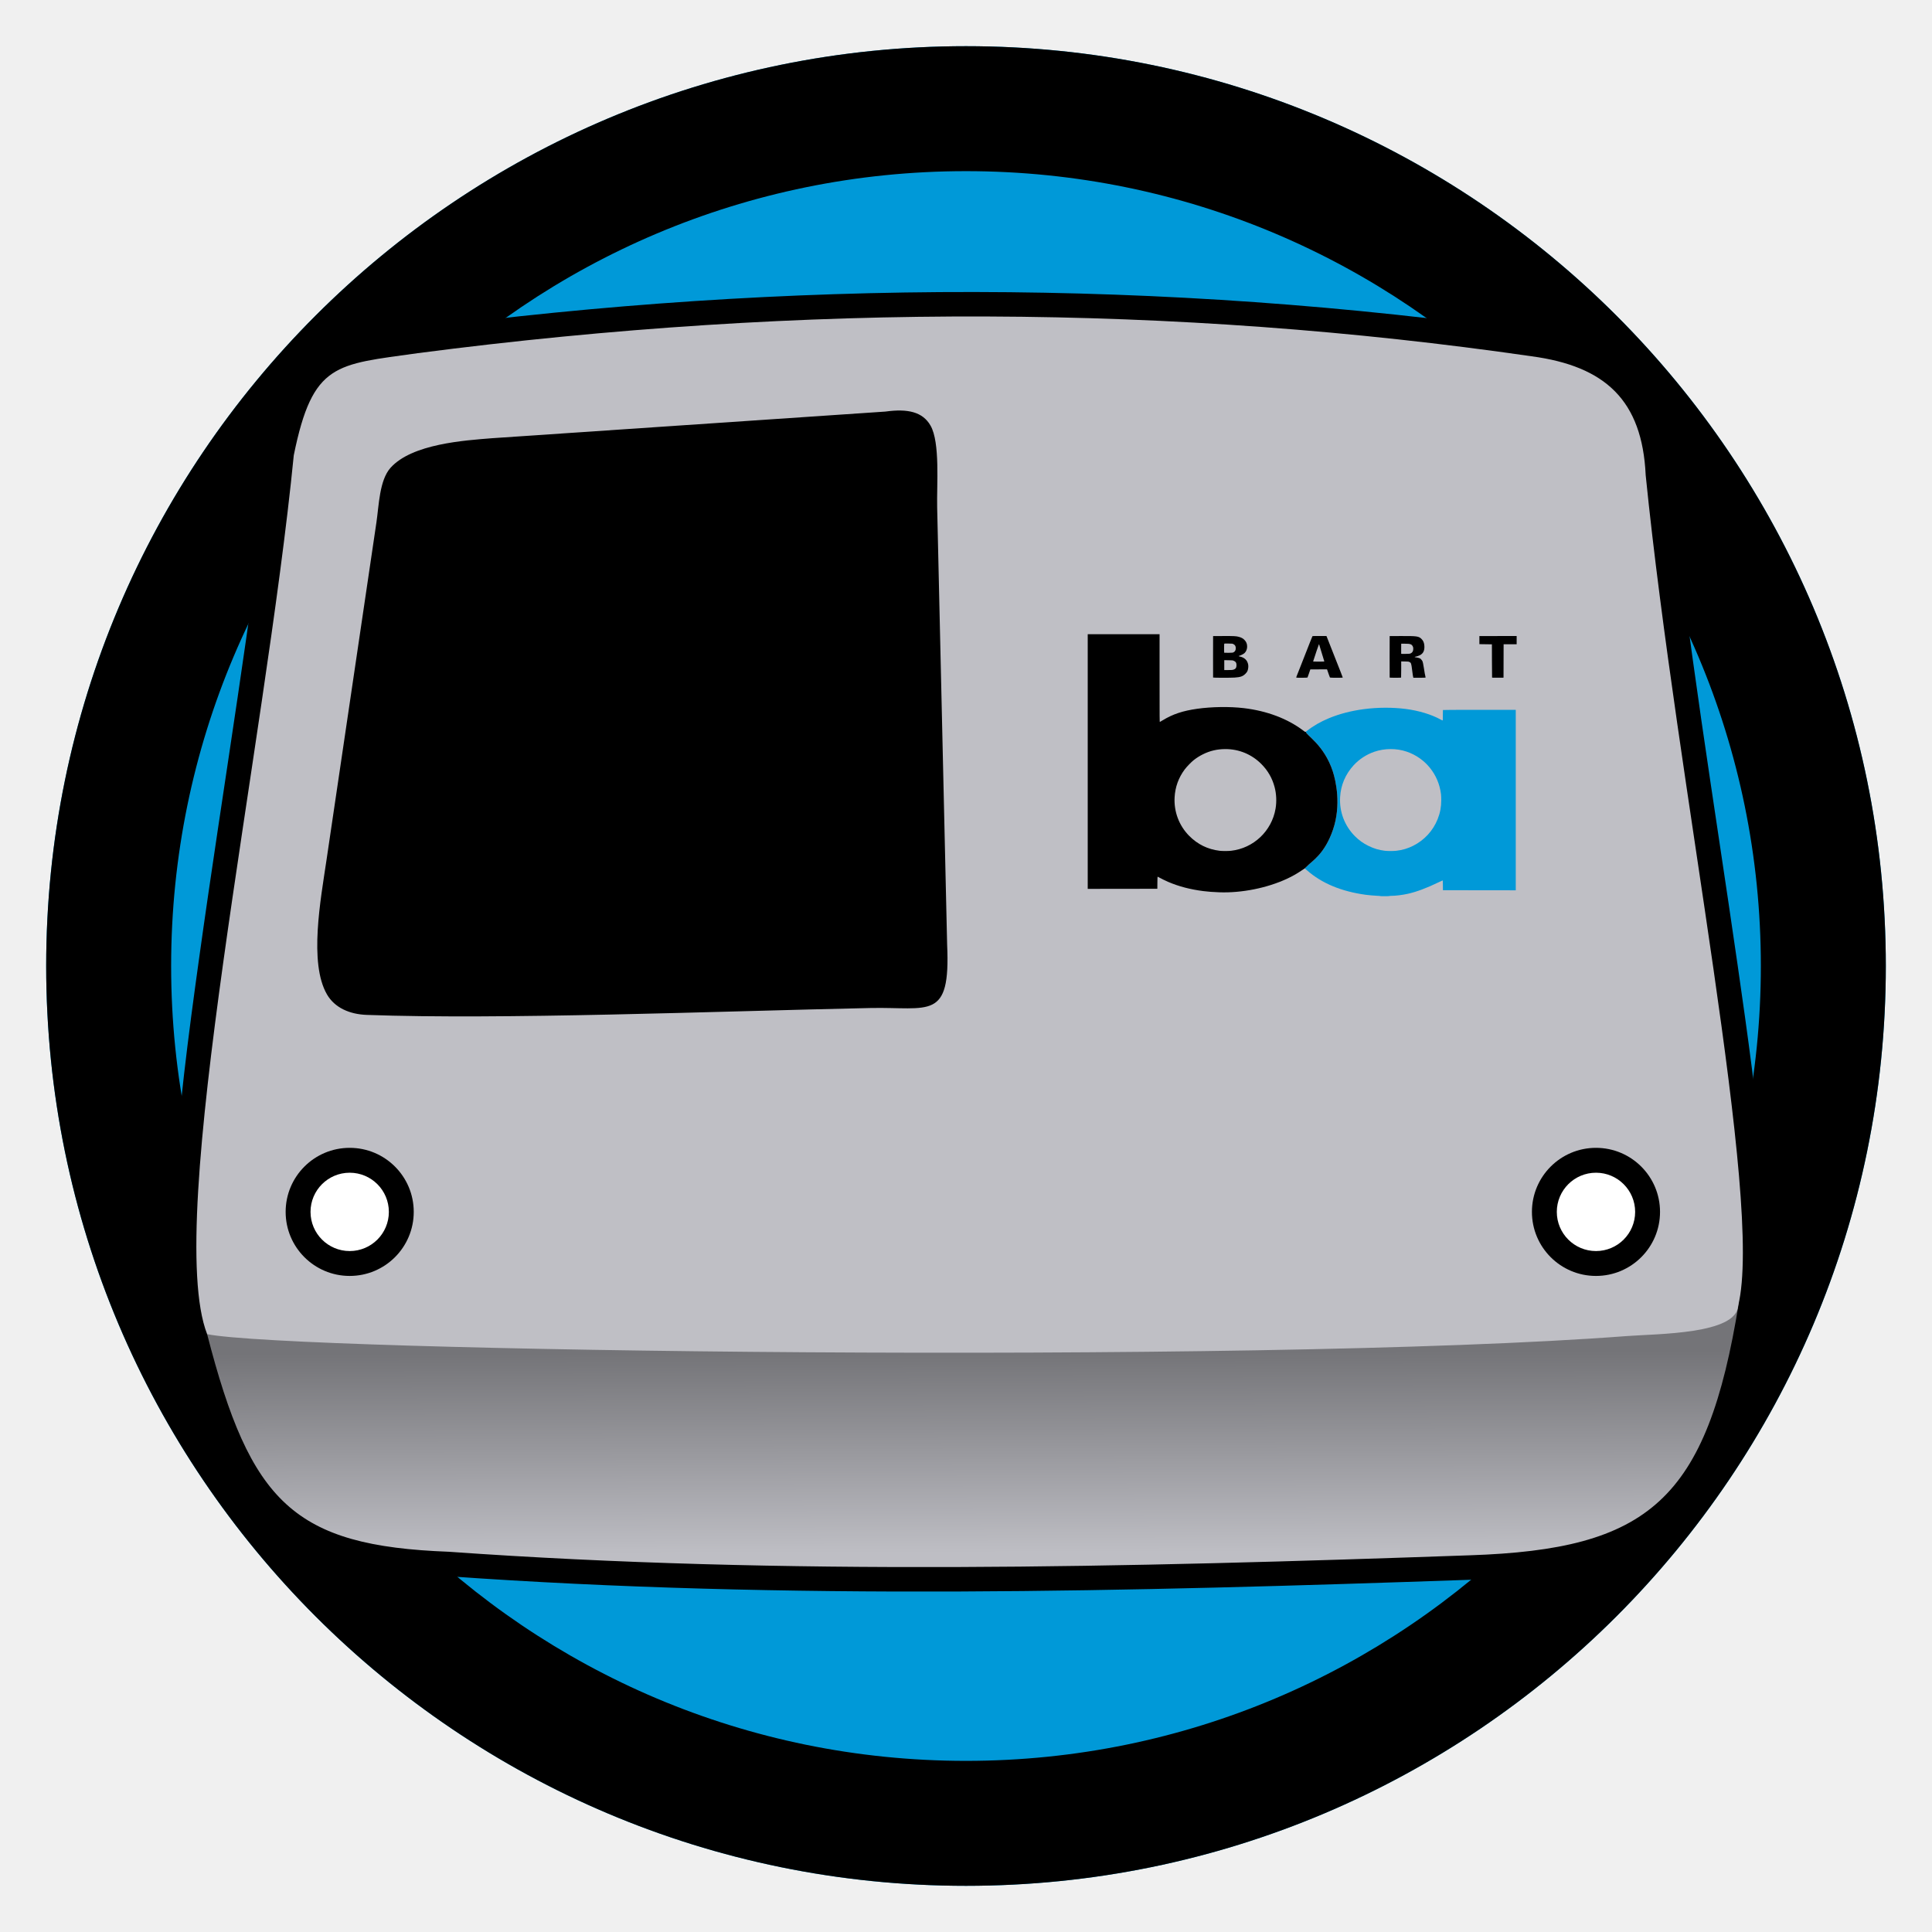
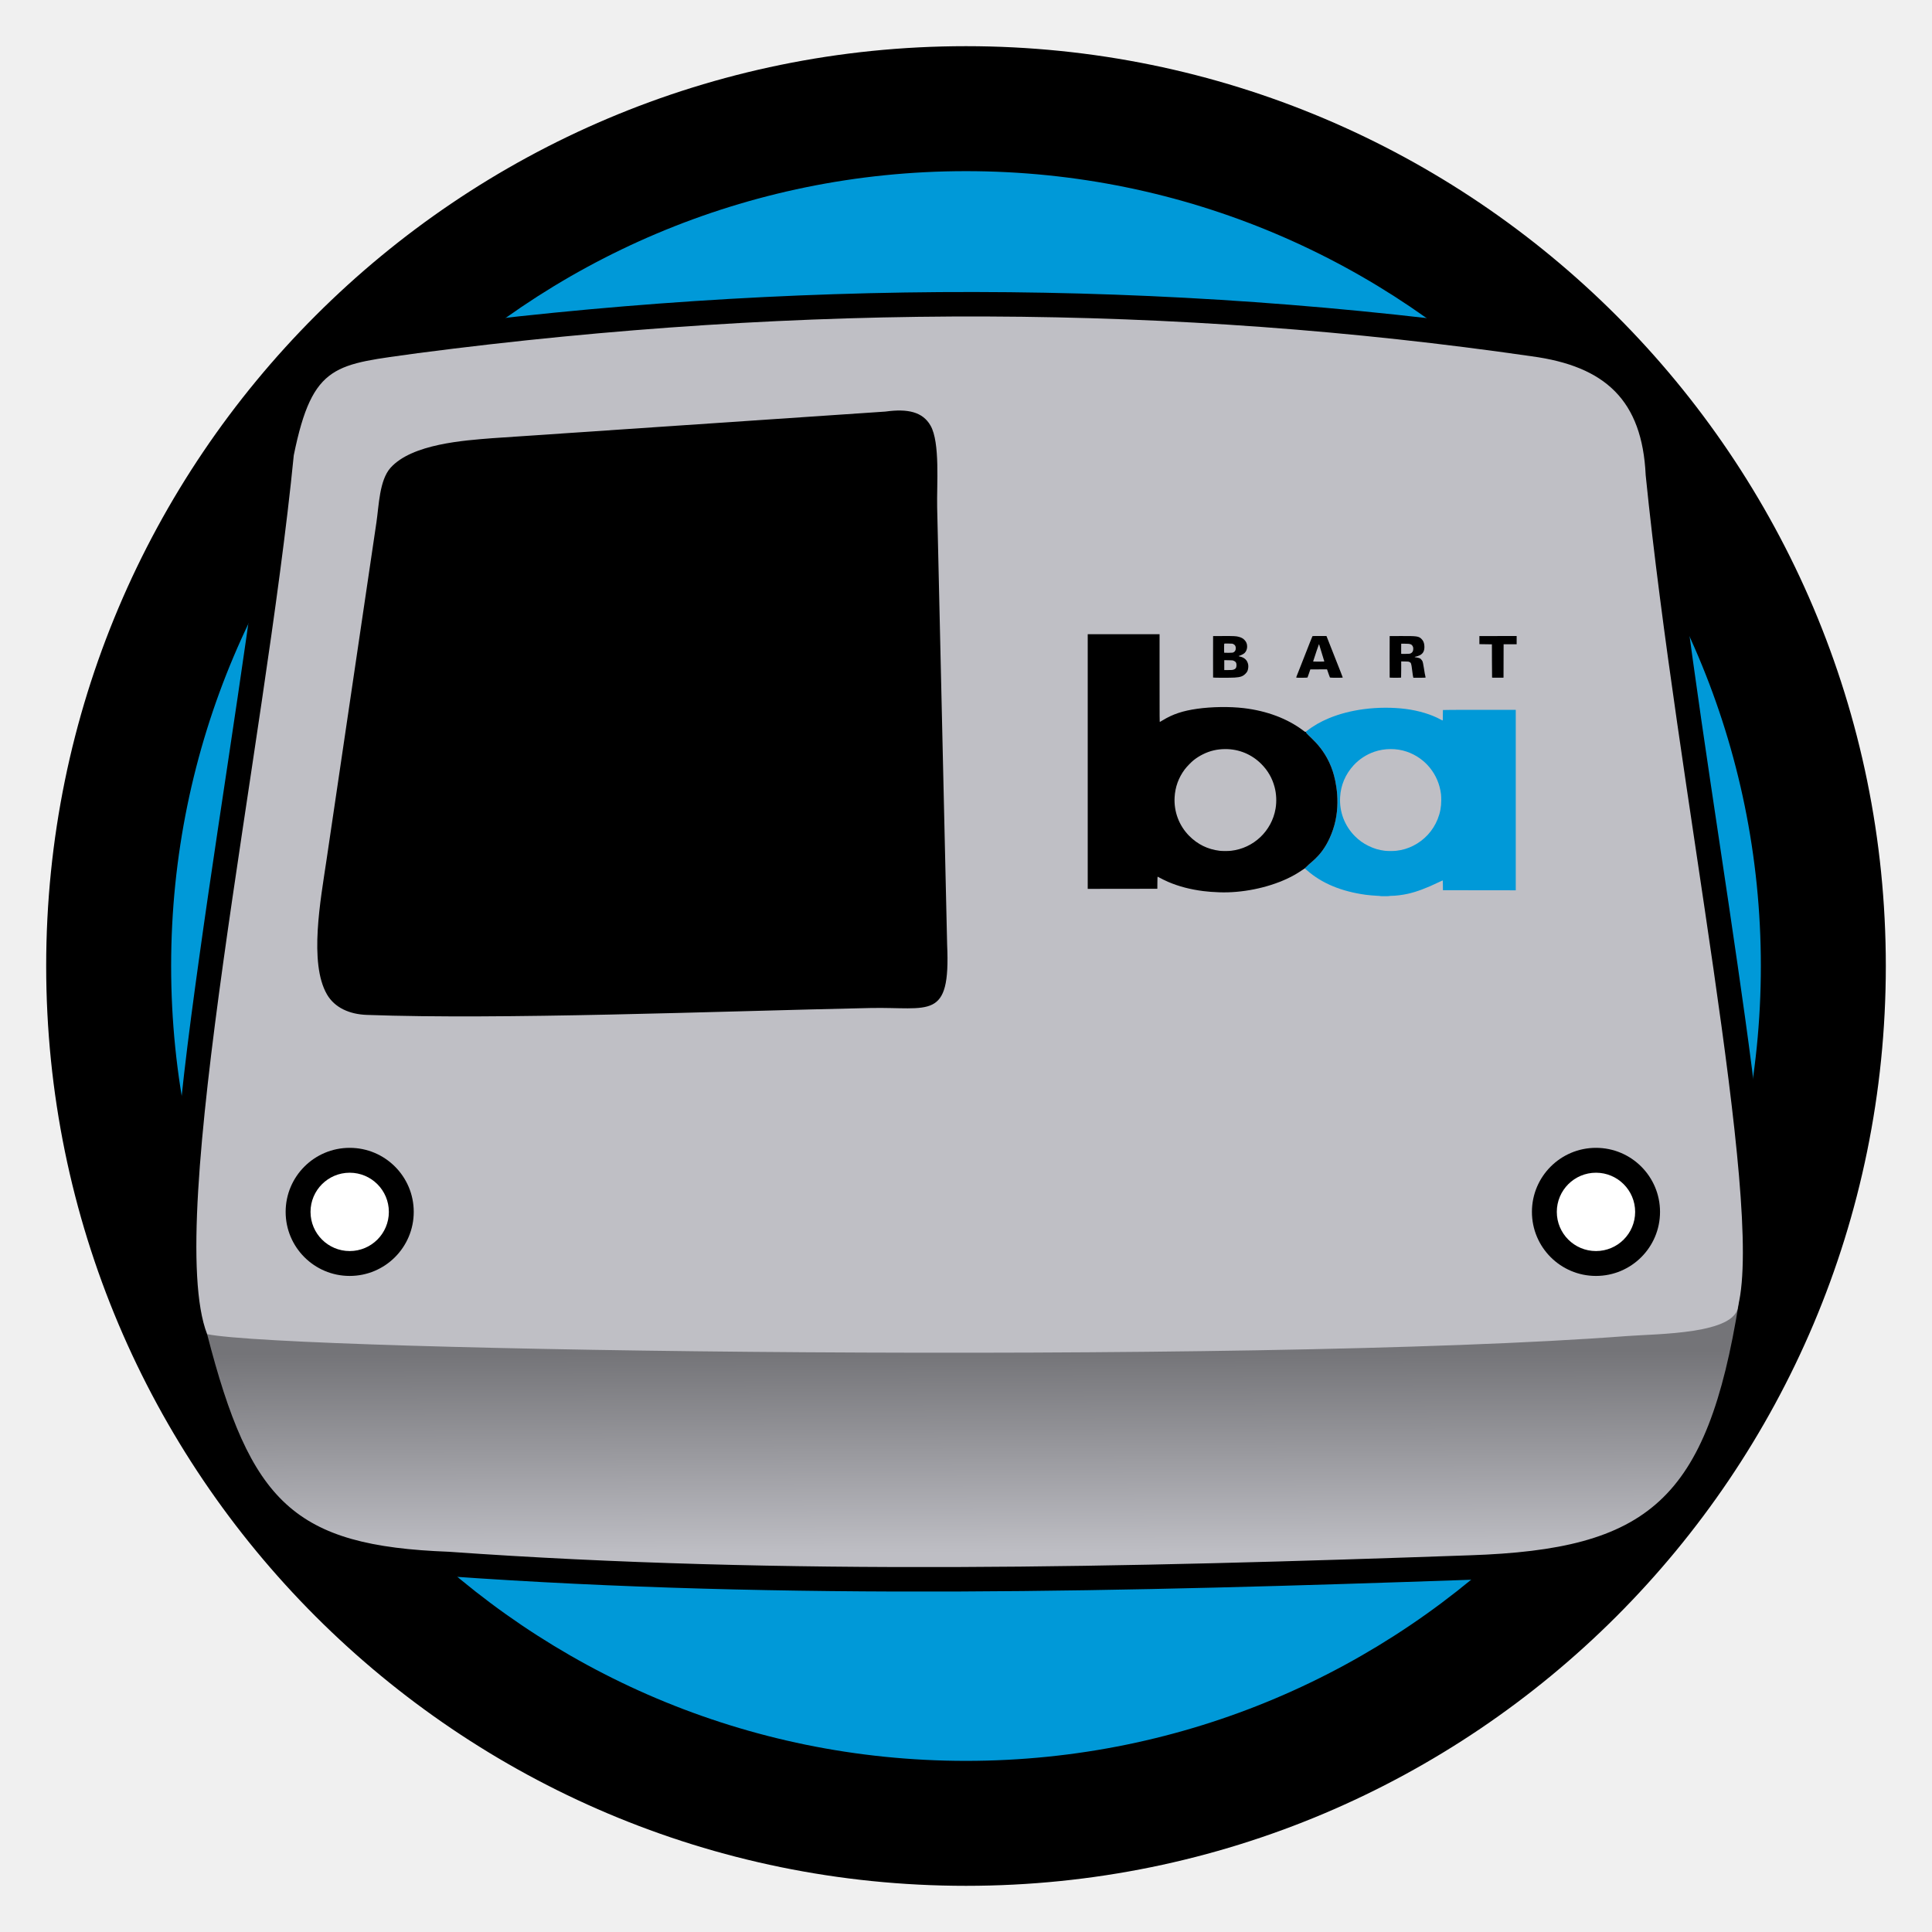
<svg xmlns="http://www.w3.org/2000/svg" xml:space="preserve" width="152.4mm" height="152.4mm" version="1.1" style="shape-rendering:geometricPrecision; text-rendering:geometricPrecision; image-rendering:optimizeQuality; fill-rule:evenodd; clip-rule:evenodd" viewBox="0 0 15240 15240">
  <defs>
    <style type="text/css">
   
    .fil0 {fill:none}
    .fil3 {fill:#FEFEFE}
    .fil2 {fill:black}
    .fil1 {fill:#0099D8}
    .fil5 {fill:#BFBFC5}
    .fil6 {fill:white}
    .fil4 {fill:url(#id0)}
   
  </style>
    <linearGradient id="id0" gradientUnits="userSpaceOnUse" x1="6968.42" y1="10669.73" x2="6972.08" y2="12250.39">
      <stop offset="0" style="stop-opacity:1; stop-color:#747478" />
      <stop offset="1" style="stop-opacity:1; stop-color:#BEBEC4" />
    </linearGradient>
  </defs>
  <g id="Capa_x0020_1">
-     <g id="_1752939890496">
+     <g id="_2981851691648">
      <rect class="fil0" x="-0" y="-0" width="15240" height="15240" />
-       <ellipse id="contour" class="fil1" cx="7620.01" cy="7620" rx="7255.7" ry="7255.74" />
-       <path id="contour_8" class="fil2" d="M7620.01 364.25c4007.22,0 7255.71,3248.52 7255.71,7255.75 0,4007.22 -3248.49,7255.74 -7255.71,7255.74 -4007.22,0 -7255.7,-3248.52 -7255.7,-7255.74 0,-4007.23 3248.48,-7255.75 7255.7,-7255.75zm-0.06 985.8c3462.82,0 6270.01,2807.18 6270.01,6270 0,3462.82 -2807.19,6270.01 -6270.01,6270.01 -3462.82,0 -6270,-2807.19 -6270,-6270.01 0,-3462.82 2807.18,-6270 6270,-6270z" />
+       <ellipse id="contour" class="fil1" cx="7620.01" cy="7620" rx="7200.69" ry="7200.73" />
+       <path id="contour_98" class="fil2" d="M7620.01 364.25c4007.22,0 7255.71,3248.52 7255.71,7255.75 0,4007.22 -3248.49,7255.74 -7255.71,7255.74 -4007.22,0 -7255.7,-3248.52 -7255.7,-7255.74 0,-4007.23 3248.48,-7255.75 7255.7,-7255.75zm-0.06 985.8c3462.82,0 6270.01,2807.18 6270.01,6270 0,3462.82 -2807.19,6270.01 -6270.01,6270.01 -3462.82,0 -6270,-2807.19 -6270,-6270.01 0,-3462.82 2807.18,-6270 6270,-6270z" />
      <path class="fil3" d="M7484.43 2992.78l0.01 0c123.78,0 225.04,101.26 225.04,225.04l0 6331.3c0,6.43 -0.29,12.8 -0.83,19.1l4437.58 0c45.22,0 83.87,25.23 102.07,66.62 18.2,41.39 10.67,86.93 -19.9,120.25l-1411.33 1538.64 -6413.62 0 -1411.33 -1538.64c-30.57,-33.32 -38.1,-78.86 -19.9,-120.25 18.2,-41.39 56.85,-66.62 102.07,-66.62l4185.93 0c-0.54,-6.3 -0.83,-12.67 -0.83,-19.1l0 -573.93 -3656.78 0c-118.77,0 -215.93,-97.16 -215.93,-215.93 0,-118.77 97.16,-215.93 215.93,-215.93l3656.78 0 0 -5325.51c0,-123.78 101.26,-225.04 225.04,-225.04zm-498.01 550.15l0 4408.75c0,173.33 -141.37,314.7 -314.7,314.7l-2630.48 0c-51.51,0 -95.7,-26.28 -120.29,-71.54 -24.6,-45.27 -22.59,-96.64 5.44,-139.86l2948.41 -4545.09c14.86,-22.91 41.97,-32.92 68.15,-25.17 26.19,7.76 43.47,30.9 43.47,58.21zm1022.14 694.18l0 4460.21c0,187.32 152.78,340.1 340.1,340.1l3836.42 0 -4024.13 -4855.26c-23.6,-28.47 -60.71,-38.59 -95.49,-26.05 -34.79,12.54 -56.9,44.02 -56.9,81z" />
      <path class="fil2" d="M1449.57 10582.56c-121.16,-325.21 -99.09,-861.72 -79.04,-1201.72 35.65,-604.57 115.8,-1215.41 199.21,-1815.17 96.01,-690.39 203.5,-1379.2 305.25,-2068.77 94.27,-638.88 186.85,-1281.6 250.22,-1924.32l0.97 -9.83 1.97 -9.67c56.1,-276.1 136.2,-599.21 383.32,-767.65 203.51,-138.71 517.4,-159.11 756.93,-190.84 2940.99,-389.57 5902.32,-394.96 8840.32,24.69 665.1,95 1031.64,428.66 1065.35,1114.3 131.21,1297.92 347.14,2590.75 533.07,3881.89 78.52,545.24 156.02,1096.3 202.97,1645.19 17.68,206.73 31.39,416.22 31.01,623.76 -0.25,137.33 -5.84,288.57 -34.45,425.2 -92.09,571.21 -242.91,1265.03 -686.86,1672.77 -429.78,394.74 -1061.43,459.7 -1618.83,479.03 -2686.51,93.2 -5386.56,163.11 -8070.38,-28.04 -491.93,-18.66 -1024.92,-80.14 -1403.94,-426.81 -379.14,-346.78 -552.39,-940.51 -677.09,-1424.01z" />
      <path class="fil4" d="M2020.69 9124.96l-386.84 1399.06c342.45,1330.81 683.42,1670.58 1907.26,1716.56 2645.95,188.66 5346.3,123.49 8053.18,27.9 1408.26,-47.17 1870.73,-428.24 2122.64,-1994.94l-660.06 -1111.54 -11036.18 -37.04z" />
      <path class="fil5" d="M2317.34 3591.52c-227.83,2310.83 -1028.03,6046.99 -683.49,6932.5 641,133.8 8214.54,242.56 11203.74,14.79 236.35,-18.01 860.3,-13.49 873.12,-238.04 203.56,-824.06 -479.57,-4079.07 -729.24,-6552.86 -27.41,-589.41 -317.78,-859.43 -900.05,-937.51 -2797.06,-404.61 -5722.51,-424.09 -8787.67,-24.42 -642.81,91.5 -826.99,70.18 -976.41,805.54z" />
      <path class="fil2" d="M3881.46 3456.71l3102.88 -210.13c177.43,-24.56 294.35,2.81 355.97,110.69 76.6,134.13 48.13,467.62 52.15,643.86l78.75 3451.7c27.11,602.11 -138.79,488.56 -606.59,498.57 -1228.47,26.34 -2912.11,93.19 -3971.89,54.31 -135.24,-4.96 -252.51,-56.38 -313.59,-161.72 -143.66,-247.71 -49.34,-750.6 -3.94,-1057.65l394.39 -2667.32c19.48,-131.72 23.09,-330.19 110.55,-428.36 169.11,-189.85 584.47,-216.61 801.32,-233.95z" />
      <g>
        <circle class="fil2" cx="2758.44" cy="9559.6" r="505.23" />
        <circle class="fil6" cx="2758.44" cy="9559.6" r="308.97" />
      </g>
      <g>
        <circle class="fil2" cx="12589.38" cy="9559.6" r="505.23" />
        <circle class="fil6" cx="12589.38" cy="9559.6" r="308.97" />
      </g>
      <path class="fil1" d="M11014.12 6711.12c49.16,-5.76 90.81,-18.12 133.4,-39.55 88.83,-44.73 156.95,-119.13 193.48,-211.36 19.23,-48.52 27.83,-94.6 27.83,-149.14 0,-17.16 -0.86,-36.84 -2.04,-46.65 -18.77,-155.96 -123.22,-285.33 -270.82,-335.45 -79.91,-27.13 -173.68,-26.81 -254.47,0.87 -62.64,21.46 -120.59,59.38 -164.56,107.69 -64.57,70.95 -100.74,156.64 -105.91,250.92 -6.36,116.14 35.51,226 117.49,308.21 31.89,31.98 64.83,55.53 105.74,75.6 43.68,21.43 82.58,33.09 129.44,38.78 21.95,2.67 68.02,2.71 90.42,0.08zm-126.67 357.19c-0.4,-0.66 -11.7,-1.64 -25.1,-2.19 -23.21,-0.94 -67.19,-4.84 -89.93,-7.97 -192.89,-26.55 -346.88,-90.84 -462.7,-193.18 -9.08,-8.02 -16.92,-14.59 -17.41,-14.59 -0.11,0 -0.75,0.35 -1.79,0.99 7.43,-7.29 16.52,-14.73 20.73,-19.43 32.72,-36.55 137.14,-91.09 204.07,-288.6 65.49,-193.29 22.57,-383.66 -2.23,-459.29 -68.59,-209.2 -212.43,-286.57 -211.3,-309.9 0.03,-0.7 -0.18,-1.59 -0.54,-2.61 2.33,-1.73 5.36,-4.05 8.57,-6.59 49.18,-38.95 107.82,-72.47 173.78,-99.78 81.87,-33.9 175.02,-58.22 275.43,-71.41 108.48,-14.24 224.86,-14.77 329,-1.5 104.4,13.31 205.3,44.09 278.68,85.02 6.23,3.47 12.12,6.06 13.07,5.74 1.33,-0.44 1.72,-10.08 1.63,-40.74 -0.07,-22.09 0.27,-40.8 0.75,-41.57 0.57,-0.94 98.47,-1.42 287.67,-1.42l286.81 0 0 711.79 0 711.78 -287.24 -0.36 -287.24 -0.36 -0.38 -38.52c-0.3,-31.02 -0.74,-38.52 -2.26,-38.52 -1.04,0 -16.09,6.93 -33.46,15.4 -89.94,43.88 -172.88,74.85 -240.68,89.86 -43.79,9.7 -96.33,16.16 -132.33,16.27 -7.13,0.03 -13.35,0.68 -13.83,1.46 -1.08,1.74 -70.69,1.95 -71.77,0.22z" />
      <path class="fil2" d="M9710.73 6711.11c177.25,-19.85 320.93,-155.63 351.06,-331.77 9.56,-55.89 6.81,-117.22 -7.69,-171.51 -18.74,-70.14 -52.78,-129.27 -104.23,-181.02 -75.84,-76.3 -175.99,-117.96 -283.43,-117.91 -64.08,0.03 -122.15,13.46 -177.12,40.96 -26.61,13.32 -48.13,26.82 -71.71,44.99 -18.74,14.44 -56.69,53.46 -72.08,74.11 -48.95,65.67 -75.55,139.03 -80.03,220.69 -6.21,113.26 35.14,222.85 114.44,303.23 66.45,67.36 146.69,106.79 240.68,118.27 20.83,2.54 67.27,2.52 90.11,-0.04zm579.79 140.26c7.43,-7.29 16.52,-14.73 20.73,-19.43 32.72,-36.55 137.14,-91.09 204.07,-288.6 65.49,-193.29 22.57,-383.66 -2.23,-459.29 -68.59,-209.2 -212.43,-286.57 -211.3,-309.9 0.03,-0.7 -0.18,-1.59 -0.54,-2.61 -2.53,1.87 -4.24,3.05 -4.5,3.05 -0.49,0 -8.33,-5.62 -17.43,-12.5 -123.85,-93.57 -286.56,-154.8 -468.29,-176.25 -110.56,-13.04 -252.67,-11.05 -367.33,5.15 -113.79,16.08 -192.1,42.16 -271.53,90.43 -11.34,6.89 -21.66,12.93 -22.92,13.42 -2.14,0.82 -2.32,-25.29 -2.32,-345.61l0 -346.5 -283.36 0 -283.37 0 0 1004.41 0 1004.41 274.56 -0.36 274.55 -0.35 0.37 -47.72c0.23,-28.66 0.91,-47.7 1.71,-47.7 0.73,0 4.68,1.99 8.79,4.42 12.85,7.62 53.5,27.6 74.44,36.58 83.65,35.87 174.36,59.62 277.71,72.71 37.95,4.8 73.37,7.46 125.33,9.41 176.43,6.63 378.32,-33.83 535.79,-107.38 41.31,-19.29 76.15,-39.08 115.18,-65.41 5.53,-3.73 10.69,-7.16 14.77,-9.83 3.09,-2.02 5.57,-3.6 7.12,-4.55z" />
      <path class="fil2" d="M9569.11 5344.48c-0.36,-0.97 -0.5,-74.92 -0.3,-164.34l0.36 -162.57 78.24 -0.4c85.15,-0.44 103.15,0.45 124.06,6.16 20.92,5.71 32.66,12 44.31,23.74 15.47,15.59 21.95,31.45 21.95,53.68 0,18.91 -7.4,37.84 -19.44,49.74 -6.81,6.73 -22.54,15.47 -36.95,20.53 -14.17,4.98 -14.18,4.98 1.41,8.52 26.44,6.01 46.18,20.41 55.87,40.75 7.34,15.39 9.76,29.97 7.77,46.79 -2.71,22.93 -7.5,33.12 -22.6,48.13 -20.29,20.17 -39.06,26.67 -85.45,29.6 -34.31,2.17 -168.38,1.91 -169.23,-0.33zm159.98 -61.71c17.78,-5.55 24.58,-15.32 24.67,-35.48 0.09,-19.34 -6.05,-28.71 -23.44,-35.75 -6.74,-2.72 -10.74,-3.08 -40.26,-3.54l-32.78 -0.52 0 38.99 0 38.99 31.59 0c27.11,0 32.82,-0.38 40.22,-2.69zm0.09 -136.72c12.61,-5.76 18.97,-16.91 18.91,-33.15 -0.05,-15.7 -5.91,-25.74 -18.7,-32.03 -7.87,-3.88 -8.34,-3.93 -39.52,-4.42 -25.33,-0.39 -31.79,-0.11 -32.75,1.42 -1.48,2.34 -1.66,69.57 -0.19,71.07 0.58,0.59 15.64,0.84 33.48,0.54 28.97,-0.48 33.1,-0.85 38.77,-3.43zm495.65 198.96c-0.42,-0.68 0.89,-5.29 2.91,-10.25 2.02,-4.95 13.11,-33.02 24.65,-62.37 11.53,-29.36 30.55,-77.7 42.26,-107.44 11.71,-29.74 29.25,-74.43 38.97,-99.31 9.73,-24.88 18.3,-46.04 19.06,-47.01 1.06,-1.36 13.99,-1.76 56.05,-1.76l54.66 0 21.91 55.48c12.06,30.52 33.42,84.75 47.49,120.52 14.07,35.76 33.14,84.14 42.38,107.51 9.24,23.37 16.8,43.25 16.8,44.18 0,2.5 -99.18,2.43 -101.11,-0.08 -0.75,-0.97 -5.04,-12.58 -9.55,-25.8 -4.5,-13.22 -9.41,-27.38 -10.9,-31.47l-2.72 -7.43 -65.8 0.37 -65.8 0.36 -10.57 31.12c-5.82,17.12 -11.09,31.91 -11.71,32.87 -1.36,2.08 -87.71,2.57 -88.98,0.51zm221.36 -128.46c-3.37,-10.97 -31.46,-102.88 -34.68,-113.45 -2.25,-7.39 -4.51,-15.21 -5.03,-17.38 -0.52,-2.17 -1.65,-3.71 -2.52,-3.42 -1.16,0.39 -30.25,86.37 -45.42,134.25 -0.74,2.32 1.98,2.47 43.81,2.47 41.83,0 44.55,-0.15 43.84,-2.47zm515.79 127.93c-0.37,-0.97 -0.51,-74.92 -0.31,-164.34l0.37 -162.57 85.29 -0.43c129.89,-0.65 143.65,1.25 165.64,22.89 14.57,14.33 21.46,31.24 22.83,56 2,36.15 -9.37,59.26 -35.69,72.54 -10.78,5.44 -24.77,10.1 -34.87,11.62 -9.43,1.42 -7.48,3.98 4.02,5.27 12.1,1.36 25.06,4.69 31.99,8.24 5.28,2.7 14.89,13.53 18.88,21.28 3.16,6.12 7.14,24.68 11.8,54.93 6.11,39.74 8.27,51.71 11.42,63.36 1.54,5.69 2.44,10.94 1.99,11.66 -0.47,0.77 -20.62,1.32 -48.55,1.32l-47.74 0 -1.41 -4.59c-2.02,-6.59 -3.8,-18.42 -8.63,-57.33 -6.39,-51.47 -7.97,-56.16 -20.93,-62.25 -7.72,-3.63 -9.08,-3.78 -36.56,-4.25l-28.55 -0.48 0 62.22c0,34.21 -0.38,63.21 -0.86,64.44 -0.75,1.98 -6.06,2.24 -45.16,2.24 -34.14,0 -44.45,-0.41 -44.97,-1.77zm165.19 -190.32c14.19,-6.27 20.91,-17.9 20.94,-36.22 0.02,-9.78 -0.55,-12.43 -4.21,-19.68 -8.61,-17.05 -19.44,-20.61 -62.62,-20.61l-28.23 0 -0.39 38.89c-0.22,21.38 -0.16,39.59 0.13,40.45 0.37,1.1 10.26,1.38 33.83,0.96 30.8,-0.55 33.86,-0.84 40.55,-3.79zm642.64 190.34c-0.37,-0.98 -0.83,-60.31 -1.02,-131.84l-0.35 -130.06 -49.35 -0.71 -49.34 -0.7 0 -31.81 0 -31.81 146.97 -0.36 146.97 -0.36 0 32.52 0 32.52 -51.45 0 -51.45 0 -0.36 131.83 -0.36 131.82 -44.79 0.38c-35.09,0.29 -44.95,-0.02 -45.47,-1.42z" />
    </g>
  </g>
</svg>
